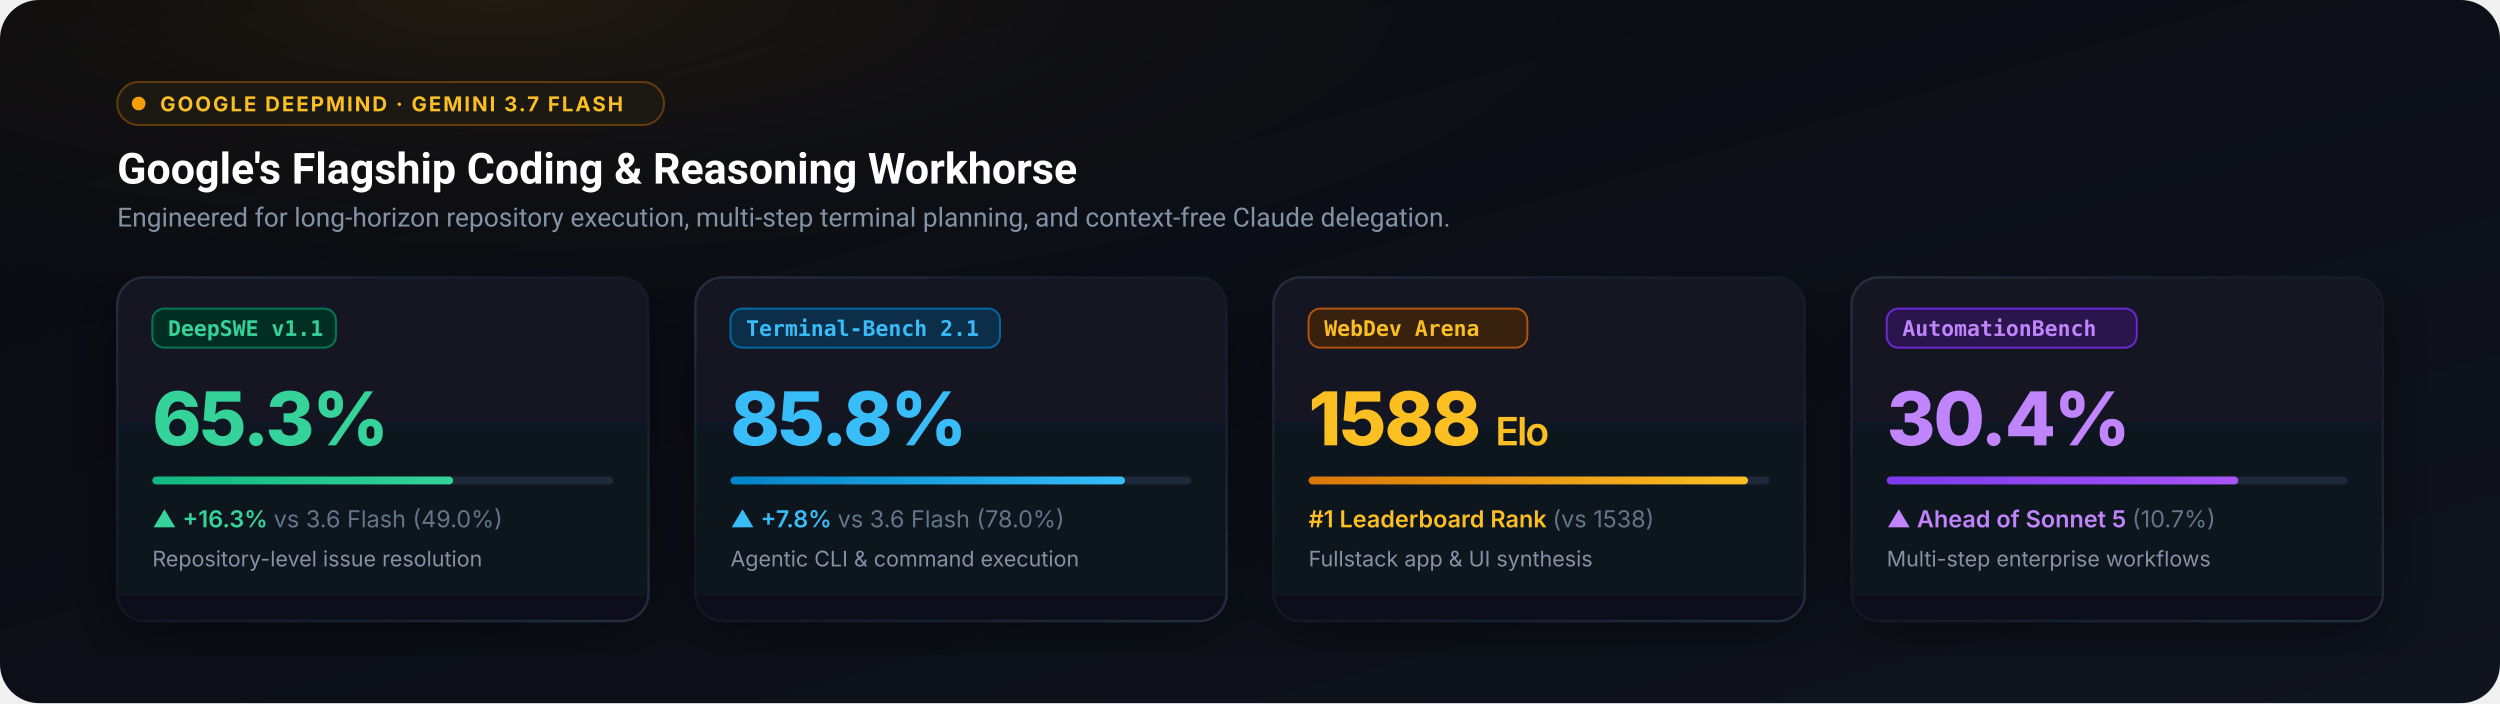
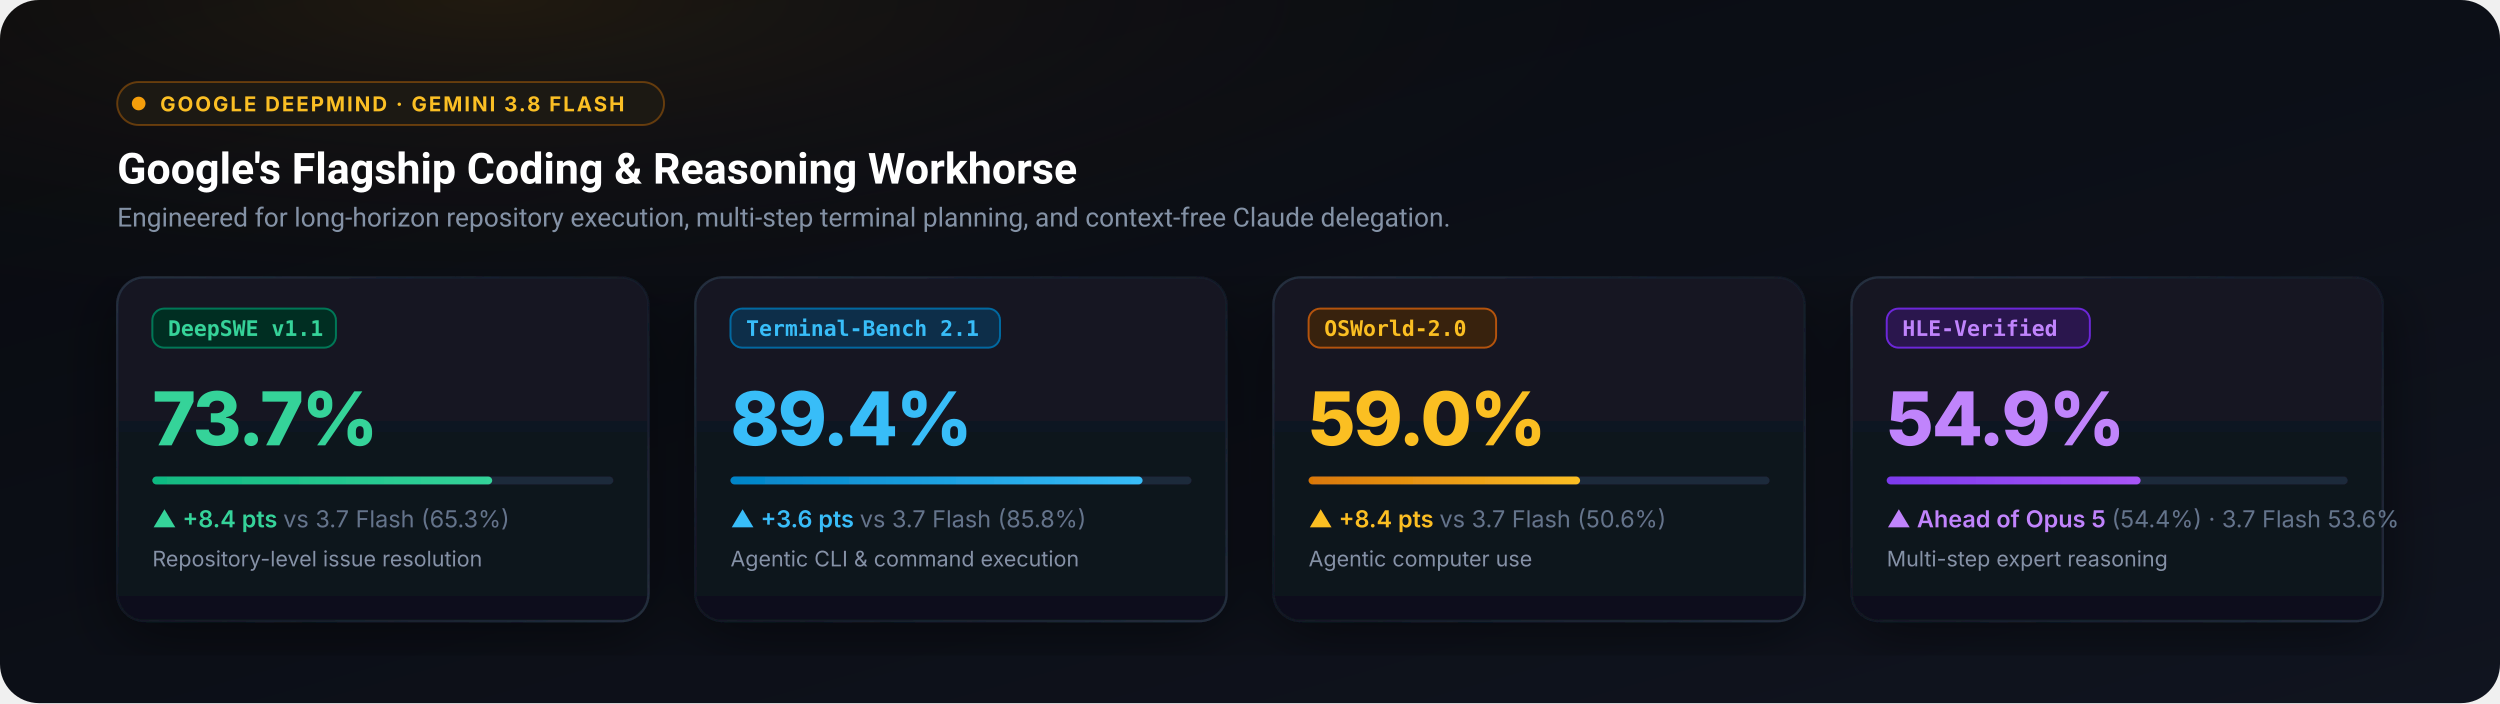
- <svg xmlns="http://www.w3.org/2000/svg" viewBox="0 0 1280 360" width="1280" height="360" role="img" aria-label="Gemini 3.7 Flash Coding Benchmarks">
+ <svg xmlns="http://www.w3.org/2000/svg" viewBox="0 0 1280 360" width="1280" height="360" role="img" aria-label="Gemini 3.8 Flash Coding Benchmarks">
  <defs>
    <linearGradient id="bgBench" x1="0%" y1="0%" x2="100%" y2="100%">
      <stop offset="0%" stop-color="#080a0f" />
      <stop offset="50%" stop-color="#0c0f17" />
      <stop offset="100%" stop-color="#10141f" />
    </linearGradient>
    <radialGradient id="radialAmber" cx="20%" cy="0%" r="50%">
      <stop offset="0%" stop-color="#f59e0b" stop-opacity="0.10" />
      <stop offset="100%" stop-color="#080a0f" stop-opacity="0" />
    </radialGradient>
    <linearGradient id="benchCardBg" x1="0%" y1="0%" x2="0%" y2="100%">
      <stop offset="0%" stop-color="#141824" />
      <stop offset="100%" stop-color="#0e111a" />
    </linearGradient>
    <linearGradient id="benchCardBorder" x1="0%" y1="0%" x2="100%" y2="100%">
      <stop offset="0%" stop-color="#334155" stop-opacity="0.6" />
      <stop offset="50%" stop-color="#1e293b" stop-opacity="0.3" />
      <stop offset="100%" stop-color="#334155" stop-opacity="0.6" />
    </linearGradient>
    <linearGradient id="emeraldGrad" x1="0%" y1="0%" x2="100%" y2="0%">
      <stop offset="0%" stop-color="#10b981" />
      <stop offset="100%" stop-color="#34d399" />
    </linearGradient>
    <linearGradient id="cyanGrad" x1="0%" y1="0%" x2="100%" y2="0%">
      <stop offset="0%" stop-color="#0284c7" />
      <stop offset="100%" stop-color="#38bdf8" />
    </linearGradient>
    <linearGradient id="goldGrad" x1="0%" y1="0%" x2="100%" y2="0%">
      <stop offset="0%" stop-color="#d97706" />
      <stop offset="100%" stop-color="#fbbf24" />
    </linearGradient>
    <linearGradient id="purpleGrad" x1="0%" y1="0%" x2="100%" y2="0%">
      <stop offset="0%" stop-color="#7c3aed" />
      <stop offset="100%" stop-color="#a855f7" />
    </linearGradient>
    <filter id="benchShadow" x="-5%" y="-5%" width="110%" height="115%">
      <feDropShadow dx="0" dy="8" stdDeviation="16" flood-color="#000000" flood-opacity="0.5" />
    </filter>
  </defs>
  <rect width="1280" height="360" rx="20" fill="url(#bgBench)" />
  <rect width="1280" height="360" rx="20" fill="url(#radialAmber)" />
  <g transform="translate(60, 42)">
    <rect x="0" y="0" width="280" height="22" rx="11" fill="#1c1913" stroke="#d97706" stroke-opacity="0.4" stroke-width="1" />
    <circle cx="11" cy="11" r="3.5" fill="#f59e0b" />
-     <text x="22" y="15" font-family="system-ui, -apple-system, sans-serif" font-size="10.5" font-weight="700" letter-spacing="1px" fill="#fbbf24">GOOGLE DEEPMIND · GEMINI 3.7 FLASH</text>
+     <text x="22" y="15" font-family="system-ui, -apple-system, sans-serif" font-size="10.5" font-weight="700" letter-spacing="1px" fill="#fbbf24">GOOGLE DEEPMIND · GEMINI 3.8 FLASH</text>
    <text x="0" y="52" font-family="system-ui, -apple-system, 'Segoe UI', Roboto, sans-serif" font-size="22" font-weight="700" fill="#ffffff">Google's Flagship Coding &amp; Reasoning Workhorse</text>
    <text x="0" y="74" font-family="system-ui, -apple-system, 'Segoe UI', Roboto, sans-serif" font-size="13.5" fill="#8492a6">Engineered for long-horizon repository execution, multi-step terminal planning, and context-free Claude delegation.</text>
  </g>
  <g transform="translate(60, 142)" filter="url(#benchShadow)">
    <g transform="translate(0, 0)">
      <rect width="272" height="176" rx="14" fill="url(#benchCardBg)" stroke="url(#benchCardBorder)" stroke-width="1.2" />
      <rect x="18" y="16" width="94" height="20" rx="6" fill="#062e24" stroke="#047857" stroke-width="1" />
      <text x="26" y="30" font-family="ui-monospace, 'SF Mono', Menlo, monospace" font-size="11" font-weight="600" fill="#34d399">DeepSWE v1.1</text>
-       <text x="18" y="86" font-family="system-ui, -apple-system, sans-serif" font-size="38" font-weight="800" fill="#34d399" letter-spacing="-1px">65.3%</text>
+       <text x="18" y="86" font-family="system-ui, -apple-system, sans-serif" font-size="38" font-weight="800" fill="#34d399" letter-spacing="-1px">73.7%</text>
      <rect x="18" y="102" width="236" height="4" rx="2" fill="#1e293b" />
-       <rect x="18" y="102" width="154" height="4" rx="2" fill="url(#emeraldGrad)" />
-       <text x="18" y="128" font-family="system-ui, -apple-system, sans-serif" font-size="12" font-weight="600" fill="#34d399">▲ +16.3% <tspan fill="#64748b" font-weight="400">vs 3.6 Flash (49.0%)</tspan>
+       <rect x="18" y="102" width="174" height="4" rx="2" fill="url(#emeraldGrad)" />
+       <text x="18" y="128" font-family="system-ui, -apple-system, sans-serif" font-size="12" font-weight="600" fill="#34d399">▲ +8.4 pts <tspan fill="#64748b" font-weight="400">vs 3.7 Flash (65.3%)</tspan>
      </text>
      <text x="18" y="148" font-family="system-ui, -apple-system, sans-serif" font-size="11" fill="#8492a6">Repository-level issue resolution</text>
    </g>
    <g transform="translate(296, 0)">
      <rect width="272" height="176" rx="14" fill="url(#benchCardBg)" stroke="url(#benchCardBorder)" stroke-width="1.2" />
      <rect x="18" y="16" width="138" height="20" rx="6" fill="#0c2d48" stroke="#0369a1" stroke-width="1" />
      <text x="26" y="30" font-family="ui-monospace, 'SF Mono', Menlo, monospace" font-size="11" font-weight="600" fill="#38bdf8">Terminal-Bench 2.1</text>
-       <text x="18" y="86" font-family="system-ui, -apple-system, sans-serif" font-size="38" font-weight="800" fill="#38bdf8" letter-spacing="-1px">85.8%</text>
+       <text x="18" y="86" font-family="system-ui, -apple-system, sans-serif" font-size="38" font-weight="800" fill="#38bdf8" letter-spacing="-1px">89.4%</text>
      <rect x="18" y="102" width="236" height="4" rx="2" fill="#1e293b" />
-       <rect x="18" y="102" width="202" height="4" rx="2" fill="url(#cyanGrad)" />
-       <text x="18" y="128" font-family="system-ui, -apple-system, sans-serif" font-size="12" font-weight="600" fill="#38bdf8">▲ +7.8% <tspan fill="#64748b" font-weight="400">vs 3.6 Flash (78.0%)</tspan>
+       <rect x="18" y="102" width="211" height="4" rx="2" fill="url(#cyanGrad)" />
+       <text x="18" y="128" font-family="system-ui, -apple-system, sans-serif" font-size="12" font-weight="600" fill="#38bdf8">▲ +3.6 pts <tspan fill="#64748b" font-weight="400">vs 3.7 Flash (85.8%)</tspan>
      </text>
      <text x="18" y="148" font-family="system-ui, -apple-system, sans-serif" font-size="11" fill="#8492a6">Agentic CLI &amp; command execution</text>
    </g>
    <g transform="translate(592, 0)">
      <rect width="272" height="176" rx="14" fill="url(#benchCardBg)" stroke="url(#benchCardBorder)" stroke-width="1.2" />
-       <rect x="18" y="16" width="112" height="20" rx="6" fill="#382109" stroke="#b45309" stroke-width="1" />
-       <text x="26" y="30" font-family="ui-monospace, 'SF Mono', Menlo, monospace" font-size="11" font-weight="600" fill="#fbbf24">WebDev Arena</text>
-       <text x="18" y="86" font-family="system-ui, -apple-system, sans-serif" font-size="38" font-weight="800" fill="#fbbf24" letter-spacing="-1px">1588 <tspan font-size="20" font-weight="600">Elo</tspan>
+       <rect x="18" y="16" width="96" height="20" rx="6" fill="#382109" stroke="#b45309" stroke-width="1" />
+       <text x="26" y="30" font-family="ui-monospace, 'SF Mono', Menlo, monospace" font-size="11" font-weight="600" fill="#fbbf24">OSWorld-2.0</text>
+       <text x="18" y="86" font-family="system-ui, -apple-system, sans-serif" font-size="38" font-weight="800" fill="#fbbf24" letter-spacing="-1px">59.0%</text>
+       <rect x="18" y="102" width="236" height="4" rx="2" fill="#1e293b" />
+       <rect x="18" y="102" width="139" height="4" rx="2" fill="url(#goldGrad)" />
+       <text x="18" y="128" font-family="system-ui, -apple-system, sans-serif" font-size="12" font-weight="600" fill="#fbbf24">▲ +8.4 pts <tspan fill="#64748b" font-weight="400">vs 3.7 Flash (50.6%)</tspan>
      </text>
-       <rect x="18" y="102" width="236" height="4" rx="2" fill="#1e293b" />
-       <rect x="18" y="102" width="225" height="4" rx="2" fill="url(#goldGrad)" />
-       <text x="18" y="128" font-family="system-ui, -apple-system, sans-serif" font-size="12" font-weight="600" fill="#fbbf24">#1 Leaderboard Rank <tspan fill="#64748b" font-weight="400">(vs 1538)</tspan>
-       </text>
-       <text x="18" y="148" font-family="system-ui, -apple-system, sans-serif" font-size="11" fill="#8492a6">Fullstack app &amp; UI synthesis</text>
+       <text x="18" y="148" font-family="system-ui, -apple-system, sans-serif" font-size="11" fill="#8492a6">Agentic computer use</text>
    </g>
    <g transform="translate(888, 0)">
      <rect width="272" height="176" rx="14" fill="url(#benchCardBg)" stroke="url(#benchCardBorder)" stroke-width="1.2" />
-       <rect x="18" y="16" width="128" height="20" rx="6" fill="#29144d" stroke="#6d28d9" stroke-width="1" />
-       <text x="26" y="30" font-family="ui-monospace, 'SF Mono', Menlo, monospace" font-size="11" font-weight="600" fill="#c084fc">AutomationBench</text>
-       <text x="18" y="86" font-family="system-ui, -apple-system, sans-serif" font-size="38" font-weight="800" fill="#c084fc" letter-spacing="-1px">30.4%</text>
+       <rect x="18" y="16" width="104" height="20" rx="6" fill="#29144d" stroke="#6d28d9" stroke-width="1" />
+       <text x="26" y="30" font-family="ui-monospace, 'SF Mono', Menlo, monospace" font-size="11" font-weight="600" fill="#c084fc">HLE-Verified</text>
+       <text x="18" y="86" font-family="system-ui, -apple-system, sans-serif" font-size="38" font-weight="800" fill="#c084fc" letter-spacing="-1px">54.9%</text>
      <rect x="18" y="102" width="236" height="4" rx="2" fill="#1e293b" />
-       <rect x="18" y="102" width="180" height="4" rx="2" fill="url(#purpleGrad)" />
-       <text x="18" y="128" font-family="system-ui, -apple-system, sans-serif" font-size="12" font-weight="600" fill="#c084fc">▲ Ahead of Sonnet 5 <tspan fill="#64748b" font-weight="400">(10.7%)</tspan>
+       <rect x="18" y="102" width="130" height="4" rx="2" fill="url(#purpleGrad)" />
+       <text x="18" y="128" font-family="system-ui, -apple-system, sans-serif" font-size="12" font-weight="600" fill="#c084fc">▲ Ahead of Opus 5 <tspan fill="#64748b" font-weight="400">(54.4%) · 3.7 Flash 53.6%</tspan>
      </text>
-       <text x="18" y="148" font-family="system-ui, -apple-system, sans-serif" font-size="11" fill="#8492a6">Multi-step enterprise workflows</text>
+       <text x="18" y="148" font-family="system-ui, -apple-system, sans-serif" font-size="11" fill="#8492a6">Multi-step expert reasoning</text>
    </g>
  </g>
</svg>
